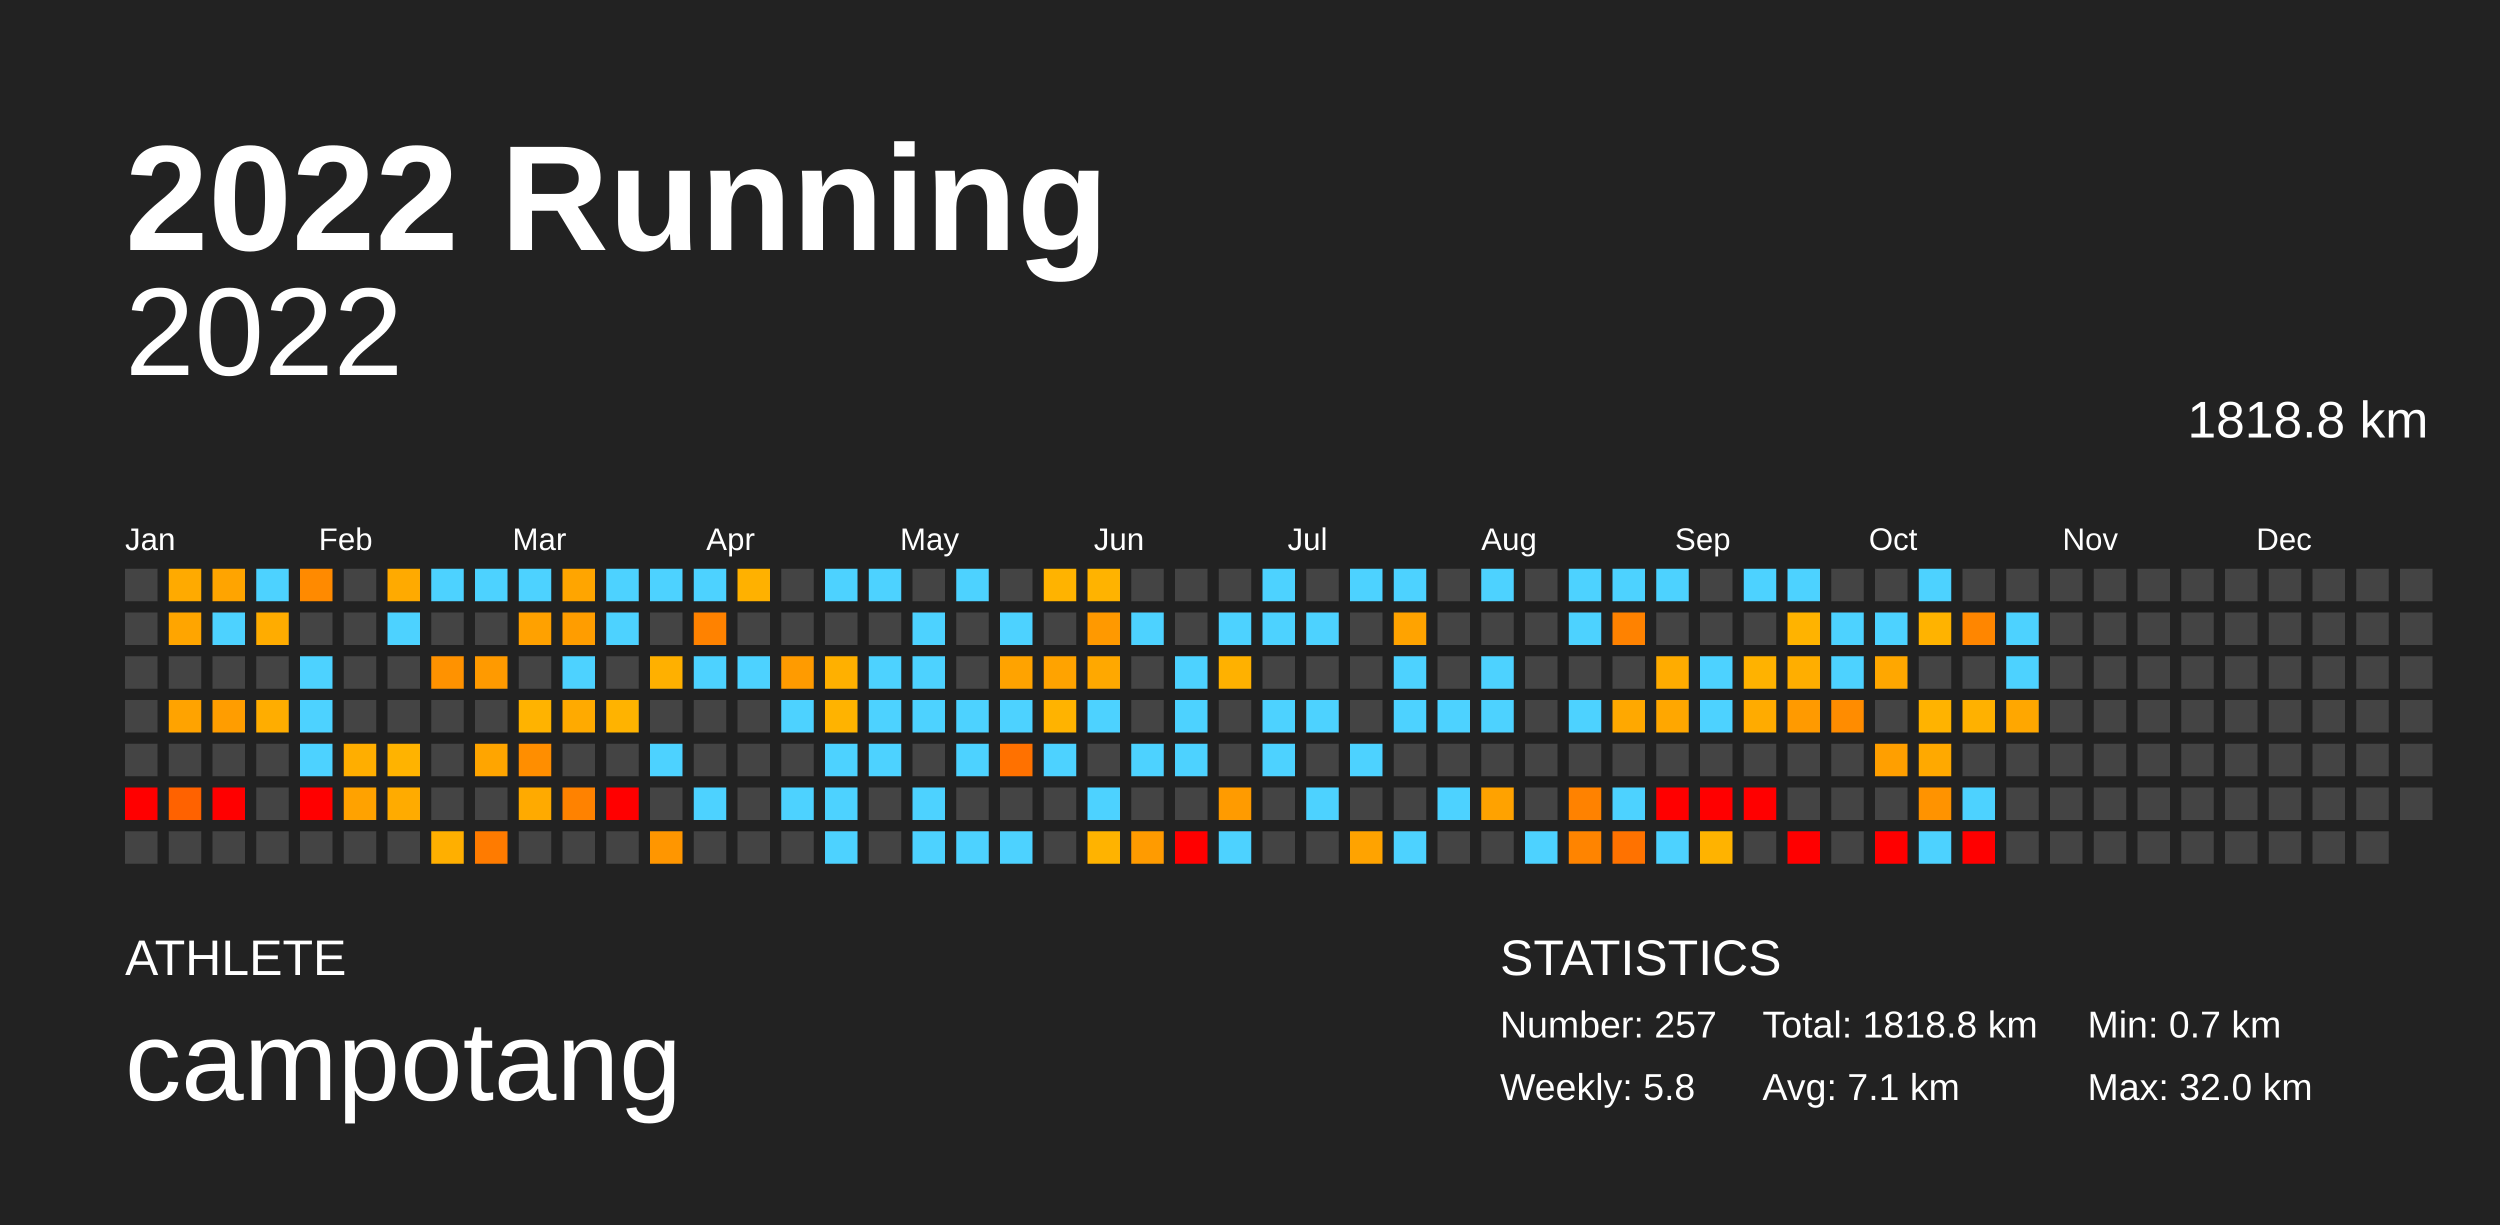
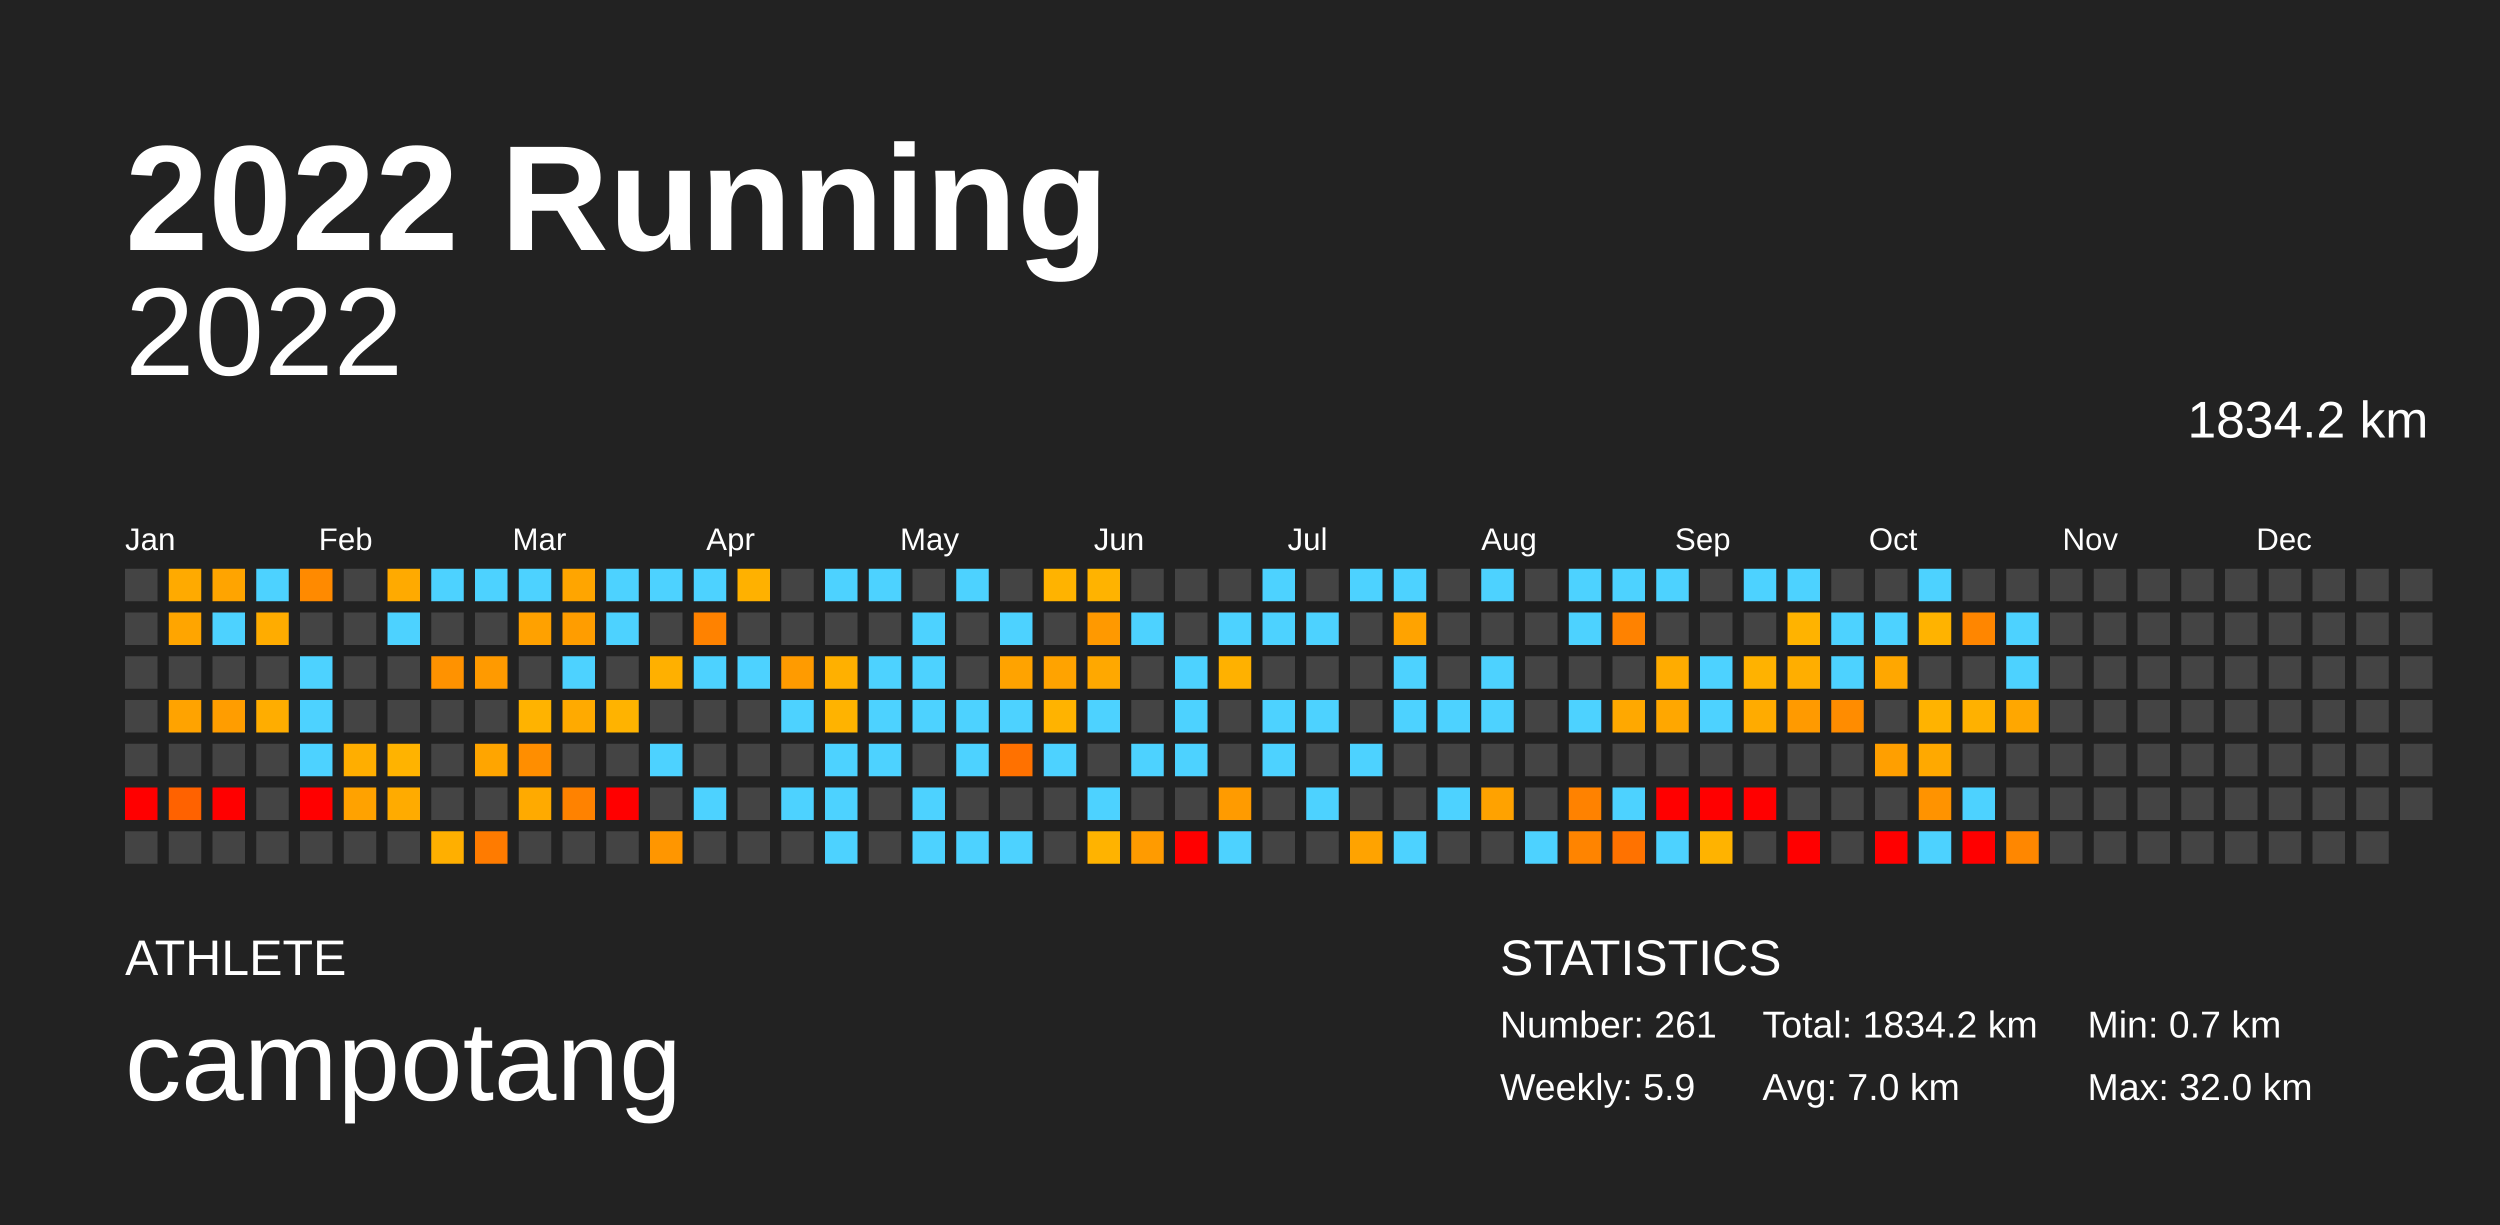
<svg xmlns="http://www.w3.org/2000/svg" baseProfile="full" height="98mm" version="1.1" viewBox="0,0,200,98" width="200mm">
  <defs />
  <rect fill="#222222" height="98" width="200" x="0" y="0" />
  <text fill="#FFFFFF" style="font-size:12px; font-family:Arial; font-weight:bold;" x="10" y="20">2022 Running</text>
  <text fill="#FFFFFF" style="font-size:4px; font-family:Arial" x="10" y="78">ATHLETE</text>
  <text fill="#FFFFFF" style="font-size:9px; font-family:Arial" x="10" y="88">campotang</text>
  <text fill="#FFFFFF" style="font-size:4px; font-family:Arial" x="120" y="78">STATISTICS</text>
-   <text fill="#FFFFFF" style="font-size:3px; font-family:Arial" x="120" y="83">Number: 257</text>
-   <text fill="#FFFFFF" style="font-size:3px; font-family:Arial" x="120" y="88">Weekly: 5.8</text>
-   <text fill="#FFFFFF" style="font-size:3px; font-family:Arial" x="141" y="83">Total: 1818.8 km</text>
-   <text fill="#FFFFFF" style="font-size:3px; font-family:Arial" x="141" y="88">Avg: 7.1 km</text>
+   <text fill="#FFFFFF" style="font-size:3px; font-family:Arial" x="120" y="83">Number: 261</text>
+   <text fill="#FFFFFF" style="font-size:3px; font-family:Arial" x="120" y="88">Weekly: 5.9</text>
+   <text fill="#FFFFFF" style="font-size:3px; font-family:Arial" x="141" y="83">Total: 1834.2 km</text>
+   <text fill="#FFFFFF" style="font-size:3px; font-family:Arial" x="141" y="88">Avg: 7.0 km</text>
  <text fill="#FFFFFF" style="font-size:3px; font-family:Arial" x="167" y="83">Min: 0.7 km</text>
  <text fill="#FFFFFF" style="font-size:3px; font-family:Arial" x="167" y="88">Max: 32.0 km</text>
  <text alignment-baseline="hanging" fill="#FFFFFF" style="font-size:10.0px; font-family:Arial;" x="10" y="30">2022</text>
-   <text alignment-baseline="hanging" fill="#FFFFFF" style="font-size:4.125px; font-family:Arial;" x="175" y="35">1818.8 km</text>
+   <text alignment-baseline="hanging" fill="#FFFFFF" style="font-size:4.125px; font-family:Arial;" x="175" y="35">1834.2 km</text>
  <text fill="#FFFFFF" style="font-size:2.5px; font-family:Arial" x="10.0" y="44">Jan</text>
  <text fill="#FFFFFF" style="font-size:2.5px; font-family:Arial" x="25.5" y="44">Feb</text>
  <text fill="#FFFFFF" style="font-size:2.5px; font-family:Arial" x="41.0" y="44">Mar</text>
  <text fill="#FFFFFF" style="font-size:2.5px; font-family:Arial" x="56.5" y="44">Apr</text>
  <text fill="#FFFFFF" style="font-size:2.5px; font-family:Arial" x="72.0" y="44">May</text>
  <text fill="#FFFFFF" style="font-size:2.5px; font-family:Arial" x="87.5" y="44">Jun</text>
  <text fill="#FFFFFF" style="font-size:2.5px; font-family:Arial" x="103.0" y="44">Jul</text>
  <text fill="#FFFFFF" style="font-size:2.5px; font-family:Arial" x="118.5" y="44">Aug</text>
  <text fill="#FFFFFF" style="font-size:2.5px; font-family:Arial" x="134.0" y="44">Sep</text>
  <text fill="#FFFFFF" style="font-size:2.5px; font-family:Arial" x="149.5" y="44">Oct</text>
  <text fill="#FFFFFF" style="font-size:2.5px; font-family:Arial" x="165.0" y="44">Nov</text>
  <text fill="#FFFFFF" style="font-size:2.5px; font-family:Arial" x="180.5" y="44">Dec</text>
  <rect fill="#444444" height="2.6" width="2.6" x="10.0" y="45.5" />
  <rect fill="#444444" height="2.6" width="2.6" x="10.0" y="49.0" />
  <rect fill="#444444" height="2.6" width="2.6" x="10.0" y="52.5" />
  <rect fill="#444444" height="2.6" width="2.6" x="10.0" y="56.0" />
  <rect fill="#444444" height="2.6" width="2.6" x="10.0" y="59.5" />
  <rect fill="red" height="2.6" width="2.6" x="10.0" y="63.0" />
  <rect fill="#444444" height="2.6" width="2.6" x="10.0" y="66.5" />
  <rect fill="#ffaa00" height="2.6" width="2.6" x="13.5" y="45.5" />
  <rect fill="#ffa500" height="2.6" width="2.6" x="13.5" y="49.0" />
  <rect fill="#444444" height="2.6" width="2.6" x="13.5" y="52.5" />
  <rect fill="#ffa300" height="2.6" width="2.6" x="13.5" y="56.0" />
  <rect fill="#444444" height="2.6" width="2.6" x="13.5" y="59.5" />
  <rect fill="#ff6200" height="2.6" width="2.6" x="13.5" y="63.0" />
  <rect fill="#444444" height="2.6" width="2.6" x="13.5" y="66.5" />
  <rect fill="#ffa400" height="2.6" width="2.6" x="17.0" y="45.5" />
  <rect fill="#4dd2ff" height="2.6" width="2.6" x="17.0" y="49.0" />
  <rect fill="#444444" height="2.6" width="2.6" x="17.0" y="52.5" />
  <rect fill="#ff9d00" height="2.6" width="2.6" x="17.0" y="56.0" />
  <rect fill="#444444" height="2.6" width="2.6" x="17.0" y="59.5" />
  <rect fill="red" height="2.6" width="2.6" x="17.0" y="63.0" />
  <rect fill="#444444" height="2.6" width="2.6" x="17.0" y="66.5" />
  <rect fill="#4dd2ff" height="2.6" width="2.6" x="20.5" y="45.5" />
  <rect fill="#ffac00" height="2.6" width="2.6" x="20.5" y="49.0" />
  <rect fill="#444444" height="2.6" width="2.6" x="20.5" y="52.5" />
  <rect fill="#ffad00" height="2.6" width="2.6" x="20.5" y="56.0" />
  <rect fill="#444444" height="2.6" width="2.6" x="20.5" y="59.5" />
  <rect fill="#444444" height="2.6" width="2.6" x="20.5" y="63.0" />
  <rect fill="#444444" height="2.6" width="2.6" x="20.5" y="66.5" />
  <rect fill="#ff8a00" height="2.6" width="2.6" x="24.0" y="45.5" />
  <rect fill="#444444" height="2.6" width="2.6" x="24.0" y="49.0" />
  <rect fill="#4dd2ff" height="2.6" width="2.6" x="24.0" y="52.5" />
  <rect fill="#4dd2ff" height="2.6" width="2.6" x="24.0" y="56.0" />
  <rect fill="#4dd2ff" height="2.6" width="2.6" x="24.0" y="59.5" />
  <rect fill="red" height="2.6" width="2.6" x="24.0" y="63.0" />
  <rect fill="#444444" height="2.6" width="2.6" x="24.0" y="66.5" />
  <rect fill="#444444" height="2.6" width="2.6" x="27.5" y="45.5" />
  <rect fill="#444444" height="2.6" width="2.6" x="27.5" y="49.0" />
  <rect fill="#444444" height="2.6" width="2.6" x="27.5" y="52.5" />
  <rect fill="#444444" height="2.6" width="2.6" x="27.5" y="56.0" />
  <rect fill="#ffae00" height="2.6" width="2.6" x="27.5" y="59.5" />
  <rect fill="#ffa200" height="2.6" width="2.6" x="27.5" y="63.0" />
  <rect fill="#444444" height="2.6" width="2.6" x="27.5" y="66.5" />
  <rect fill="#ffaa00" height="2.6" width="2.6" x="31.0" y="45.5" />
  <rect fill="#4dd2ff" height="2.6" width="2.6" x="31.0" y="49.0" />
  <rect fill="#444444" height="2.6" width="2.6" x="31.0" y="52.5" />
  <rect fill="#444444" height="2.6" width="2.6" x="31.0" y="56.0" />
  <rect fill="#ffb300" height="2.6" width="2.6" x="31.0" y="59.5" />
  <rect fill="#ffab00" height="2.6" width="2.6" x="31.0" y="63.0" />
  <rect fill="#444444" height="2.6" width="2.6" x="31.0" y="66.5" />
  <rect fill="#4dd2ff" height="2.6" width="2.6" x="34.5" y="45.5" />
  <rect fill="#444444" height="2.6" width="2.6" x="34.5" y="49.0" />
  <rect fill="#ff9200" height="2.6" width="2.6" x="34.5" y="52.5" />
  <rect fill="#444444" height="2.6" width="2.6" x="34.5" y="56.0" />
  <rect fill="#444444" height="2.6" width="2.6" x="34.5" y="59.5" />
  <rect fill="#444444" height="2.6" width="2.6" x="34.5" y="63.0" />
  <rect fill="#ffaf00" height="2.6" width="2.6" x="34.5" y="66.5" />
  <rect fill="#4dd2ff" height="2.6" width="2.6" x="38.0" y="45.5" />
  <rect fill="#444444" height="2.6" width="2.6" x="38.0" y="49.0" />
  <rect fill="#ff9a00" height="2.6" width="2.6" x="38.0" y="52.5" />
  <rect fill="#444444" height="2.6" width="2.6" x="38.0" y="56.0" />
  <rect fill="#ffa500" height="2.6" width="2.6" x="38.0" y="59.5" />
  <rect fill="#444444" height="2.6" width="2.6" x="38.0" y="63.0" />
  <rect fill="#ff7b00" height="2.6" width="2.6" x="38.0" y="66.5" />
  <rect fill="#4dd2ff" height="2.6" width="2.6" x="41.5" y="45.5" />
  <rect fill="#ffa100" height="2.6" width="2.6" x="41.5" y="49.0" />
  <rect fill="#444444" height="2.6" width="2.6" x="41.5" y="52.5" />
  <rect fill="#ffb300" height="2.6" width="2.6" x="41.5" y="56.0" />
  <rect fill="#ff8e00" height="2.6" width="2.6" x="41.5" y="59.5" />
  <rect fill="#ffaa00" height="2.6" width="2.6" x="41.5" y="63.0" />
  <rect fill="#444444" height="2.6" width="2.6" x="41.5" y="66.5" />
  <rect fill="#ffa500" height="2.6" width="2.6" x="45.0" y="45.5" />
  <rect fill="#ff9d00" height="2.6" width="2.6" x="45.0" y="49.0" />
  <rect fill="#4dd2ff" height="2.6" width="2.6" x="45.0" y="52.5" />
  <rect fill="#ffaa00" height="2.6" width="2.6" x="45.0" y="56.0" />
  <rect fill="#444444" height="2.6" width="2.6" x="45.0" y="59.5" />
  <rect fill="#ff8200" height="2.6" width="2.6" x="45.0" y="63.0" />
  <rect fill="#444444" height="2.6" width="2.6" x="45.0" y="66.5" />
  <rect fill="#4dd2ff" height="2.6" width="2.6" x="48.5" y="45.5" />
  <rect fill="#4dd2ff" height="2.6" width="2.6" x="48.5" y="49.0" />
  <rect fill="#444444" height="2.6" width="2.6" x="48.5" y="52.5" />
  <rect fill="#ffb300" height="2.6" width="2.6" x="48.5" y="56.0" />
  <rect fill="#444444" height="2.6" width="2.6" x="48.5" y="59.5" />
  <rect fill="red" height="2.6" width="2.6" x="48.5" y="63.0" />
  <rect fill="#444444" height="2.6" width="2.6" x="48.5" y="66.5" />
  <rect fill="#4dd2ff" height="2.6" width="2.6" x="52.0" y="45.5" />
  <rect fill="#444444" height="2.6" width="2.6" x="52.0" y="49.0" />
  <rect fill="#ffb000" height="2.6" width="2.6" x="52.0" y="52.5" />
  <rect fill="#444444" height="2.6" width="2.6" x="52.0" y="56.0" />
  <rect fill="#4dd2ff" height="2.6" width="2.6" x="52.0" y="59.5" />
  <rect fill="#444444" height="2.6" width="2.6" x="52.0" y="63.0" />
  <rect fill="#ff9600" height="2.6" width="2.6" x="52.0" y="66.5" />
  <rect fill="#4dd2ff" height="2.6" width="2.6" x="55.5" y="45.5" />
  <rect fill="#ff8200" height="2.6" width="2.6" x="55.5" y="49.0" />
  <rect fill="#4dd2ff" height="2.6" width="2.6" x="55.5" y="52.5" />
  <rect fill="#444444" height="2.6" width="2.6" x="55.5" y="56.0" />
  <rect fill="#444444" height="2.6" width="2.6" x="55.5" y="59.5" />
  <rect fill="#4dd2ff" height="2.6" width="2.6" x="55.5" y="63.0" />
  <rect fill="#444444" height="2.6" width="2.6" x="55.5" y="66.5" />
  <rect fill="#ffb100" height="2.6" width="2.6" x="59.0" y="45.5" />
  <rect fill="#444444" height="2.6" width="2.6" x="59.0" y="49.0" />
  <rect fill="#4dd2ff" height="2.6" width="2.6" x="59.0" y="52.5" />
  <rect fill="#444444" height="2.6" width="2.6" x="59.0" y="56.0" />
  <rect fill="#444444" height="2.6" width="2.6" x="59.0" y="59.5" />
  <rect fill="#444444" height="2.6" width="2.6" x="59.0" y="63.0" />
  <rect fill="#444444" height="2.6" width="2.6" x="59.0" y="66.5" />
  <rect fill="#444444" height="2.6" width="2.6" x="62.5" y="45.5" />
  <rect fill="#444444" height="2.6" width="2.6" x="62.5" y="49.0" />
  <rect fill="#ff9b00" height="2.6" width="2.6" x="62.5" y="52.5" />
  <rect fill="#4dd2ff" height="2.6" width="2.6" x="62.5" y="56.0" />
  <rect fill="#444444" height="2.6" width="2.6" x="62.5" y="59.5" />
  <rect fill="#4dd2ff" height="2.6" width="2.6" x="62.5" y="63.0" />
  <rect fill="#444444" height="2.6" width="2.6" x="62.5" y="66.5" />
  <rect fill="#4dd2ff" height="2.6" width="2.6" x="66.0" y="45.5" />
  <rect fill="#444444" height="2.6" width="2.6" x="66.0" y="49.0" />
  <rect fill="#ffb000" height="2.6" width="2.6" x="66.0" y="52.5" />
  <rect fill="#ffb300" height="2.6" width="2.6" x="66.0" y="56.0" />
  <rect fill="#4dd2ff" height="2.6" width="2.6" x="66.0" y="59.5" />
  <rect fill="#4dd2ff" height="2.6" width="2.6" x="66.0" y="63.0" />
  <rect fill="#4dd2ff" height="2.6" width="2.6" x="66.0" y="66.5" />
  <rect fill="#4dd2ff" height="2.6" width="2.6" x="69.5" y="45.5" />
  <rect fill="#444444" height="2.6" width="2.6" x="69.5" y="49.0" />
  <rect fill="#4dd2ff" height="2.6" width="2.6" x="69.5" y="52.5" />
  <rect fill="#4dd2ff" height="2.6" width="2.6" x="69.5" y="56.0" />
  <rect fill="#4dd2ff" height="2.6" width="2.6" x="69.5" y="59.5" />
  <rect fill="#444444" height="2.6" width="2.6" x="69.5" y="63.0" />
  <rect fill="#444444" height="2.6" width="2.6" x="69.5" y="66.5" />
  <rect fill="#444444" height="2.6" width="2.6" x="73.0" y="45.5" />
  <rect fill="#4dd2ff" height="2.6" width="2.6" x="73.0" y="49.0" />
  <rect fill="#4dd2ff" height="2.6" width="2.6" x="73.0" y="52.5" />
  <rect fill="#4dd2ff" height="2.6" width="2.6" x="73.0" y="56.0" />
  <rect fill="#444444" height="2.6" width="2.6" x="73.0" y="59.5" />
  <rect fill="#4dd2ff" height="2.6" width="2.6" x="73.0" y="63.0" />
  <rect fill="#4dd2ff" height="2.6" width="2.6" x="73.0" y="66.5" />
  <rect fill="#4dd2ff" height="2.6" width="2.6" x="76.5" y="45.5" />
  <rect fill="#444444" height="2.6" width="2.6" x="76.5" y="49.0" />
  <rect fill="#444444" height="2.6" width="2.6" x="76.5" y="52.5" />
  <rect fill="#4dd2ff" height="2.6" width="2.6" x="76.5" y="56.0" />
  <rect fill="#4dd2ff" height="2.6" width="2.6" x="76.5" y="59.5" />
  <rect fill="#444444" height="2.6" width="2.6" x="76.5" y="63.0" />
  <rect fill="#4dd2ff" height="2.6" width="2.6" x="76.5" y="66.5" />
  <rect fill="#444444" height="2.6" width="2.6" x="80.0" y="45.5" />
  <rect fill="#4dd2ff" height="2.6" width="2.6" x="80.0" y="49.0" />
  <rect fill="#ffa300" height="2.6" width="2.6" x="80.0" y="52.5" />
  <rect fill="#4dd2ff" height="2.6" width="2.6" x="80.0" y="56.0" />
  <rect fill="#ff7100" height="2.6" width="2.6" x="80.0" y="59.5" />
  <rect fill="#444444" height="2.6" width="2.6" x="80.0" y="63.0" />
  <rect fill="#4dd2ff" height="2.6" width="2.6" x="80.0" y="66.5" />
  <rect fill="#ffb300" height="2.6" width="2.6" x="83.5" y="45.5" />
  <rect fill="#444444" height="2.6" width="2.6" x="83.5" y="49.0" />
  <rect fill="#ffa300" height="2.6" width="2.6" x="83.5" y="52.5" />
  <rect fill="#ffb300" height="2.6" width="2.6" x="83.5" y="56.0" />
  <rect fill="#4dd2ff" height="2.6" width="2.6" x="83.5" y="59.5" />
  <rect fill="#444444" height="2.6" width="2.6" x="83.5" y="63.0" />
  <rect fill="#444444" height="2.6" width="2.6" x="83.5" y="66.5" />
  <rect fill="#ffb300" height="2.6" width="2.6" x="87.0" y="45.5" />
  <rect fill="#ff9900" height="2.6" width="2.6" x="87.0" y="49.0" />
  <rect fill="#ffa800" height="2.6" width="2.6" x="87.0" y="52.5" />
  <rect fill="#4dd2ff" height="2.6" width="2.6" x="87.0" y="56.0" />
  <rect fill="#444444" height="2.6" width="2.6" x="87.0" y="59.5" />
  <rect fill="#4dd2ff" height="2.6" width="2.6" x="87.0" y="63.0" />
  <rect fill="#ffb300" height="2.6" width="2.6" x="87.0" y="66.5" />
  <rect fill="#444444" height="2.6" width="2.6" x="90.5" y="45.5" />
  <rect fill="#4dd2ff" height="2.6" width="2.6" x="90.5" y="49.0" />
  <rect fill="#444444" height="2.6" width="2.6" x="90.5" y="52.5" />
  <rect fill="#444444" height="2.6" width="2.6" x="90.5" y="56.0" />
  <rect fill="#4dd2ff" height="2.6" width="2.6" x="90.5" y="59.5" />
  <rect fill="#444444" height="2.6" width="2.6" x="90.5" y="63.0" />
  <rect fill="#ff9b00" height="2.6" width="2.6" x="90.5" y="66.5" />
  <rect fill="#444444" height="2.6" width="2.6" x="94.0" y="45.5" />
  <rect fill="#444444" height="2.6" width="2.6" x="94.0" y="49.0" />
  <rect fill="#4dd2ff" height="2.6" width="2.6" x="94.0" y="52.5" />
  <rect fill="#4dd2ff" height="2.6" width="2.6" x="94.0" y="56.0" />
  <rect fill="#4dd2ff" height="2.6" width="2.6" x="94.0" y="59.5" />
  <rect fill="#444444" height="2.6" width="2.6" x="94.0" y="63.0" />
  <rect fill="red" height="2.6" width="2.6" x="94.0" y="66.5" />
  <rect fill="#444444" height="2.6" width="2.6" x="97.5" y="45.5" />
  <rect fill="#4dd2ff" height="2.6" width="2.6" x="97.5" y="49.0" />
  <rect fill="#ffb100" height="2.6" width="2.6" x="97.5" y="52.5" />
  <rect fill="#444444" height="2.6" width="2.6" x="97.5" y="56.0" />
  <rect fill="#444444" height="2.6" width="2.6" x="97.5" y="59.5" />
  <rect fill="#ff9b00" height="2.6" width="2.6" x="97.5" y="63.0" />
  <rect fill="#4dd2ff" height="2.6" width="2.6" x="97.5" y="66.5" />
  <rect fill="#4dd2ff" height="2.6" width="2.6" x="101.0" y="45.5" />
  <rect fill="#4dd2ff" height="2.6" width="2.6" x="101.0" y="49.0" />
  <rect fill="#444444" height="2.6" width="2.6" x="101.0" y="52.5" />
  <rect fill="#4dd2ff" height="2.6" width="2.6" x="101.0" y="56.0" />
  <rect fill="#4dd2ff" height="2.6" width="2.6" x="101.0" y="59.5" />
  <rect fill="#444444" height="2.6" width="2.6" x="101.0" y="63.0" />
  <rect fill="#444444" height="2.6" width="2.6" x="101.0" y="66.5" />
  <rect fill="#444444" height="2.6" width="2.6" x="104.5" y="45.5" />
  <rect fill="#4dd2ff" height="2.6" width="2.6" x="104.5" y="49.0" />
  <rect fill="#444444" height="2.6" width="2.6" x="104.5" y="52.5" />
  <rect fill="#4dd2ff" height="2.6" width="2.6" x="104.5" y="56.0" />
  <rect fill="#444444" height="2.6" width="2.6" x="104.5" y="59.5" />
  <rect fill="#4dd2ff" height="2.6" width="2.6" x="104.5" y="63.0" />
  <rect fill="#444444" height="2.6" width="2.6" x="104.5" y="66.5" />
  <rect fill="#4dd2ff" height="2.6" width="2.6" x="108.0" y="45.5" />
  <rect fill="#444444" height="2.6" width="2.6" x="108.0" y="49.0" />
  <rect fill="#444444" height="2.6" width="2.6" x="108.0" y="52.5" />
  <rect fill="#444444" height="2.6" width="2.6" x="108.0" y="56.0" />
  <rect fill="#4dd2ff" height="2.6" width="2.6" x="108.0" y="59.5" />
  <rect fill="#444444" height="2.6" width="2.6" x="108.0" y="63.0" />
  <rect fill="#ffa300" height="2.6" width="2.6" x="108.0" y="66.5" />
  <rect fill="#4dd2ff" height="2.6" width="2.6" x="111.5" y="45.5" />
  <rect fill="#ffa300" height="2.6" width="2.6" x="111.5" y="49.0" />
  <rect fill="#4dd2ff" height="2.6" width="2.6" x="111.5" y="52.5" />
  <rect fill="#4dd2ff" height="2.6" width="2.6" x="111.5" y="56.0" />
  <rect fill="#444444" height="2.6" width="2.6" x="111.5" y="59.5" />
  <rect fill="#444444" height="2.6" width="2.6" x="111.5" y="63.0" />
  <rect fill="#4dd2ff" height="2.6" width="2.6" x="111.5" y="66.5" />
  <rect fill="#444444" height="2.6" width="2.6" x="115.0" y="45.5" />
  <rect fill="#444444" height="2.6" width="2.6" x="115.0" y="49.0" />
  <rect fill="#444444" height="2.6" width="2.6" x="115.0" y="52.5" />
  <rect fill="#4dd2ff" height="2.6" width="2.6" x="115.0" y="56.0" />
  <rect fill="#444444" height="2.6" width="2.6" x="115.0" y="59.5" />
  <rect fill="#4dd2ff" height="2.6" width="2.6" x="115.0" y="63.0" />
  <rect fill="#444444" height="2.6" width="2.6" x="115.0" y="66.5" />
  <rect fill="#4dd2ff" height="2.6" width="2.6" x="118.5" y="45.5" />
  <rect fill="#444444" height="2.6" width="2.6" x="118.5" y="49.0" />
  <rect fill="#4dd2ff" height="2.6" width="2.6" x="118.5" y="52.5" />
  <rect fill="#4dd2ff" height="2.6" width="2.6" x="118.5" y="56.0" />
  <rect fill="#444444" height="2.6" width="2.6" x="118.5" y="59.5" />
  <rect fill="#ffa200" height="2.6" width="2.6" x="118.5" y="63.0" />
  <rect fill="#444444" height="2.6" width="2.6" x="118.5" y="66.5" />
  <rect fill="#444444" height="2.6" width="2.6" x="122.0" y="45.5" />
  <rect fill="#444444" height="2.6" width="2.6" x="122.0" y="49.0" />
  <rect fill="#444444" height="2.6" width="2.6" x="122.0" y="52.5" />
  <rect fill="#444444" height="2.6" width="2.6" x="122.0" y="56.0" />
  <rect fill="#444444" height="2.6" width="2.6" x="122.0" y="59.5" />
  <rect fill="#444444" height="2.6" width="2.6" x="122.0" y="63.0" />
  <rect fill="#4dd2ff" height="2.6" width="2.6" x="122.0" y="66.5" />
  <rect fill="#4dd2ff" height="2.6" width="2.6" x="125.5" y="45.5" />
  <rect fill="#4dd2ff" height="2.6" width="2.6" x="125.5" y="49.0" />
  <rect fill="#444444" height="2.6" width="2.6" x="125.5" y="52.5" />
  <rect fill="#4dd2ff" height="2.6" width="2.6" x="125.5" y="56.0" />
  <rect fill="#444444" height="2.6" width="2.6" x="125.5" y="59.5" />
  <rect fill="#ff8200" height="2.6" width="2.6" x="125.5" y="63.0" />
  <rect fill="#ff8400" height="2.6" width="2.6" x="125.5" y="66.5" />
  <rect fill="#4dd2ff" height="2.6" width="2.6" x="129.0" y="45.5" />
  <rect fill="#ff8200" height="2.6" width="2.6" x="129.0" y="49.0" />
  <rect fill="#444444" height="2.6" width="2.6" x="129.0" y="52.5" />
  <rect fill="#ffa800" height="2.6" width="2.6" x="129.0" y="56.0" />
  <rect fill="#444444" height="2.6" width="2.6" x="129.0" y="59.5" />
  <rect fill="#4dd2ff" height="2.6" width="2.6" x="129.0" y="63.0" />
  <rect fill="#ff7200" height="2.6" width="2.6" x="129.0" y="66.5" />
  <rect fill="#4dd2ff" height="2.6" width="2.6" x="132.5" y="45.5" />
  <rect fill="#444444" height="2.6" width="2.6" x="132.5" y="49.0" />
  <rect fill="#ffac00" height="2.6" width="2.6" x="132.5" y="52.5" />
  <rect fill="#ffa700" height="2.6" width="2.6" x="132.5" y="56.0" />
  <rect fill="#444444" height="2.6" width="2.6" x="132.5" y="59.5" />
  <rect fill="red" height="2.6" width="2.6" x="132.5" y="63.0" />
  <rect fill="#4dd2ff" height="2.6" width="2.6" x="132.5" y="66.5" />
  <rect fill="#444444" height="2.6" width="2.6" x="136.0" y="45.5" />
  <rect fill="#444444" height="2.6" width="2.6" x="136.0" y="49.0" />
  <rect fill="#4dd2ff" height="2.6" width="2.6" x="136.0" y="52.5" />
  <rect fill="#4dd2ff" height="2.6" width="2.6" x="136.0" y="56.0" />
  <rect fill="#444444" height="2.6" width="2.6" x="136.0" y="59.5" />
  <rect fill="red" height="2.6" width="2.6" x="136.0" y="63.0" />
  <rect fill="#ffb300" height="2.6" width="2.6" x="136.0" y="66.5" />
  <rect fill="#4dd2ff" height="2.6" width="2.6" x="139.5" y="45.5" />
  <rect fill="#444444" height="2.6" width="2.6" x="139.5" y="49.0" />
  <rect fill="#ffb200" height="2.6" width="2.6" x="139.5" y="52.5" />
  <rect fill="#ffab00" height="2.6" width="2.6" x="139.5" y="56.0" />
  <rect fill="#444444" height="2.6" width="2.6" x="139.5" y="59.5" />
  <rect fill="red" height="2.6" width="2.6" x="139.5" y="63.0" />
  <rect fill="#444444" height="2.6" width="2.6" x="139.5" y="66.5" />
  <rect fill="#4dd2ff" height="2.6" width="2.6" x="143.0" y="45.5" />
  <rect fill="#ffb300" height="2.6" width="2.6" x="143.0" y="49.0" />
  <rect fill="#ffae00" height="2.6" width="2.6" x="143.0" y="52.5" />
  <rect fill="#ff9a00" height="2.6" width="2.6" x="143.0" y="56.0" />
  <rect fill="#444444" height="2.6" width="2.6" x="143.0" y="59.5" />
  <rect fill="#444444" height="2.6" width="2.6" x="143.0" y="63.0" />
  <rect fill="red" height="2.6" width="2.6" x="143.0" y="66.5" />
  <rect fill="#444444" height="2.6" width="2.6" x="146.5" y="45.5" />
  <rect fill="#4dd2ff" height="2.6" width="2.6" x="146.5" y="49.0" />
  <rect fill="#4dd2ff" height="2.6" width="2.6" x="146.5" y="52.5" />
  <rect fill="#ff8c00" height="2.6" width="2.6" x="146.5" y="56.0" />
  <rect fill="#444444" height="2.6" width="2.6" x="146.5" y="59.5" />
  <rect fill="#444444" height="2.6" width="2.6" x="146.5" y="63.0" />
  <rect fill="#444444" height="2.6" width="2.6" x="146.5" y="66.5" />
  <rect fill="#444444" height="2.6" width="2.6" x="150.0" y="45.5" />
  <rect fill="#4dd2ff" height="2.6" width="2.6" x="150.0" y="49.0" />
  <rect fill="#ffa700" height="2.6" width="2.6" x="150.0" y="52.5" />
  <rect fill="#444444" height="2.6" width="2.6" x="150.0" y="56.0" />
  <rect fill="#ff9f00" height="2.6" width="2.6" x="150.0" y="59.5" />
  <rect fill="#444444" height="2.6" width="2.6" x="150.0" y="63.0" />
  <rect fill="red" height="2.6" width="2.6" x="150.0" y="66.5" />
  <rect fill="#4dd2ff" height="2.6" width="2.6" x="153.5" y="45.5" />
  <rect fill="#ffb300" height="2.6" width="2.6" x="153.5" y="49.0" />
  <rect fill="#444444" height="2.6" width="2.6" x="153.5" y="52.5" />
  <rect fill="#ffb300" height="2.6" width="2.6" x="153.5" y="56.0" />
  <rect fill="#ffa900" height="2.6" width="2.6" x="153.5" y="59.5" />
  <rect fill="#ff9300" height="2.6" width="2.6" x="153.5" y="63.0" />
  <rect fill="#4dd2ff" height="2.6" width="2.6" x="153.5" y="66.5" />
  <rect fill="#444444" height="2.6" width="2.6" x="157.0" y="45.5" />
  <rect fill="#ff8600" height="2.6" width="2.6" x="157.0" y="49.0" />
  <rect fill="#444444" height="2.6" width="2.6" x="157.0" y="52.5" />
  <rect fill="#ffb100" height="2.6" width="2.6" x="157.0" y="56.0" />
  <rect fill="#444444" height="2.6" width="2.6" x="157.0" y="59.5" />
  <rect fill="#4dd2ff" height="2.6" width="2.6" x="157.0" y="63.0" />
  <rect fill="red" height="2.6" width="2.6" x="157.0" y="66.5" />
  <rect fill="#444444" height="2.6" width="2.6" x="160.5" y="45.5" />
  <rect fill="#4dd2ff" height="2.6" width="2.6" x="160.5" y="49.0" />
  <rect fill="#4dd2ff" height="2.6" width="2.6" x="160.5" y="52.5" />
  <rect fill="#ffa700" height="2.6" width="2.6" x="160.5" y="56.0" />
  <rect fill="#444444" height="2.6" width="2.6" x="160.5" y="59.5" />
  <rect fill="#444444" height="2.6" width="2.6" x="160.5" y="63.0" />
-   <rect fill="#444444" height="2.6" width="2.6" x="160.5" y="66.5" />
+   <rect fill="#ff8700" height="2.6" width="2.6" x="160.5" y="66.5" />
  <rect fill="#444444" height="2.6" width="2.6" x="164.0" y="45.5" />
  <rect fill="#444444" height="2.6" width="2.6" x="164.0" y="49.0" />
  <rect fill="#444444" height="2.6" width="2.6" x="164.0" y="52.5" />
  <rect fill="#444444" height="2.6" width="2.6" x="164.0" y="56.0" />
  <rect fill="#444444" height="2.6" width="2.6" x="164.0" y="59.5" />
  <rect fill="#444444" height="2.6" width="2.6" x="164.0" y="63.0" />
  <rect fill="#444444" height="2.6" width="2.6" x="164.0" y="66.5" />
  <rect fill="#444444" height="2.6" width="2.6" x="167.5" y="45.5" />
  <rect fill="#444444" height="2.6" width="2.6" x="167.5" y="49.0" />
  <rect fill="#444444" height="2.6" width="2.6" x="167.5" y="52.5" />
  <rect fill="#444444" height="2.6" width="2.6" x="167.5" y="56.0" />
  <rect fill="#444444" height="2.6" width="2.6" x="167.5" y="59.5" />
  <rect fill="#444444" height="2.6" width="2.6" x="167.5" y="63.0" />
  <rect fill="#444444" height="2.6" width="2.6" x="167.5" y="66.5" />
  <rect fill="#444444" height="2.6" width="2.6" x="171.0" y="45.5" />
  <rect fill="#444444" height="2.6" width="2.6" x="171.0" y="49.0" />
  <rect fill="#444444" height="2.6" width="2.6" x="171.0" y="52.5" />
  <rect fill="#444444" height="2.6" width="2.6" x="171.0" y="56.0" />
  <rect fill="#444444" height="2.6" width="2.6" x="171.0" y="59.5" />
  <rect fill="#444444" height="2.6" width="2.6" x="171.0" y="63.0" />
  <rect fill="#444444" height="2.6" width="2.6" x="171.0" y="66.5" />
  <rect fill="#444444" height="2.6" width="2.6" x="174.5" y="45.5" />
  <rect fill="#444444" height="2.6" width="2.6" x="174.5" y="49.0" />
  <rect fill="#444444" height="2.6" width="2.6" x="174.5" y="52.5" />
  <rect fill="#444444" height="2.6" width="2.6" x="174.5" y="56.0" />
  <rect fill="#444444" height="2.6" width="2.6" x="174.5" y="59.5" />
  <rect fill="#444444" height="2.6" width="2.6" x="174.5" y="63.0" />
  <rect fill="#444444" height="2.6" width="2.6" x="174.5" y="66.5" />
  <rect fill="#444444" height="2.6" width="2.6" x="178.0" y="45.5" />
  <rect fill="#444444" height="2.6" width="2.6" x="178.0" y="49.0" />
  <rect fill="#444444" height="2.6" width="2.6" x="178.0" y="52.5" />
  <rect fill="#444444" height="2.6" width="2.6" x="178.0" y="56.0" />
  <rect fill="#444444" height="2.6" width="2.6" x="178.0" y="59.5" />
  <rect fill="#444444" height="2.6" width="2.6" x="178.0" y="63.0" />
  <rect fill="#444444" height="2.6" width="2.6" x="178.0" y="66.5" />
  <rect fill="#444444" height="2.6" width="2.6" x="181.5" y="45.5" />
  <rect fill="#444444" height="2.6" width="2.6" x="181.5" y="49.0" />
  <rect fill="#444444" height="2.6" width="2.6" x="181.5" y="52.5" />
  <rect fill="#444444" height="2.6" width="2.6" x="181.5" y="56.0" />
  <rect fill="#444444" height="2.6" width="2.6" x="181.5" y="59.5" />
  <rect fill="#444444" height="2.6" width="2.6" x="181.5" y="63.0" />
  <rect fill="#444444" height="2.6" width="2.6" x="181.5" y="66.5" />
  <rect fill="#444444" height="2.6" width="2.6" x="185.0" y="45.5" />
  <rect fill="#444444" height="2.6" width="2.6" x="185.0" y="49.0" />
  <rect fill="#444444" height="2.6" width="2.6" x="185.0" y="52.5" />
  <rect fill="#444444" height="2.6" width="2.6" x="185.0" y="56.0" />
  <rect fill="#444444" height="2.6" width="2.6" x="185.0" y="59.5" />
  <rect fill="#444444" height="2.6" width="2.6" x="185.0" y="63.0" />
  <rect fill="#444444" height="2.6" width="2.6" x="185.0" y="66.5" />
  <rect fill="#444444" height="2.6" width="2.6" x="188.5" y="45.5" />
  <rect fill="#444444" height="2.6" width="2.6" x="188.5" y="49.0" />
  <rect fill="#444444" height="2.6" width="2.6" x="188.5" y="52.5" />
  <rect fill="#444444" height="2.6" width="2.6" x="188.5" y="56.0" />
  <rect fill="#444444" height="2.6" width="2.6" x="188.5" y="59.5" />
  <rect fill="#444444" height="2.6" width="2.6" x="188.5" y="63.0" />
  <rect fill="#444444" height="2.6" width="2.6" x="188.5" y="66.5" />
  <rect fill="#444444" height="2.6" width="2.6" x="192.0" y="45.5" />
  <rect fill="#444444" height="2.6" width="2.6" x="192.0" y="49.0" />
  <rect fill="#444444" height="2.6" width="2.6" x="192.0" y="52.5" />
  <rect fill="#444444" height="2.6" width="2.6" x="192.0" y="56.0" />
  <rect fill="#444444" height="2.6" width="2.6" x="192.0" y="59.5" />
  <rect fill="#444444" height="2.6" width="2.6" x="192.0" y="63.0" />
</svg>
